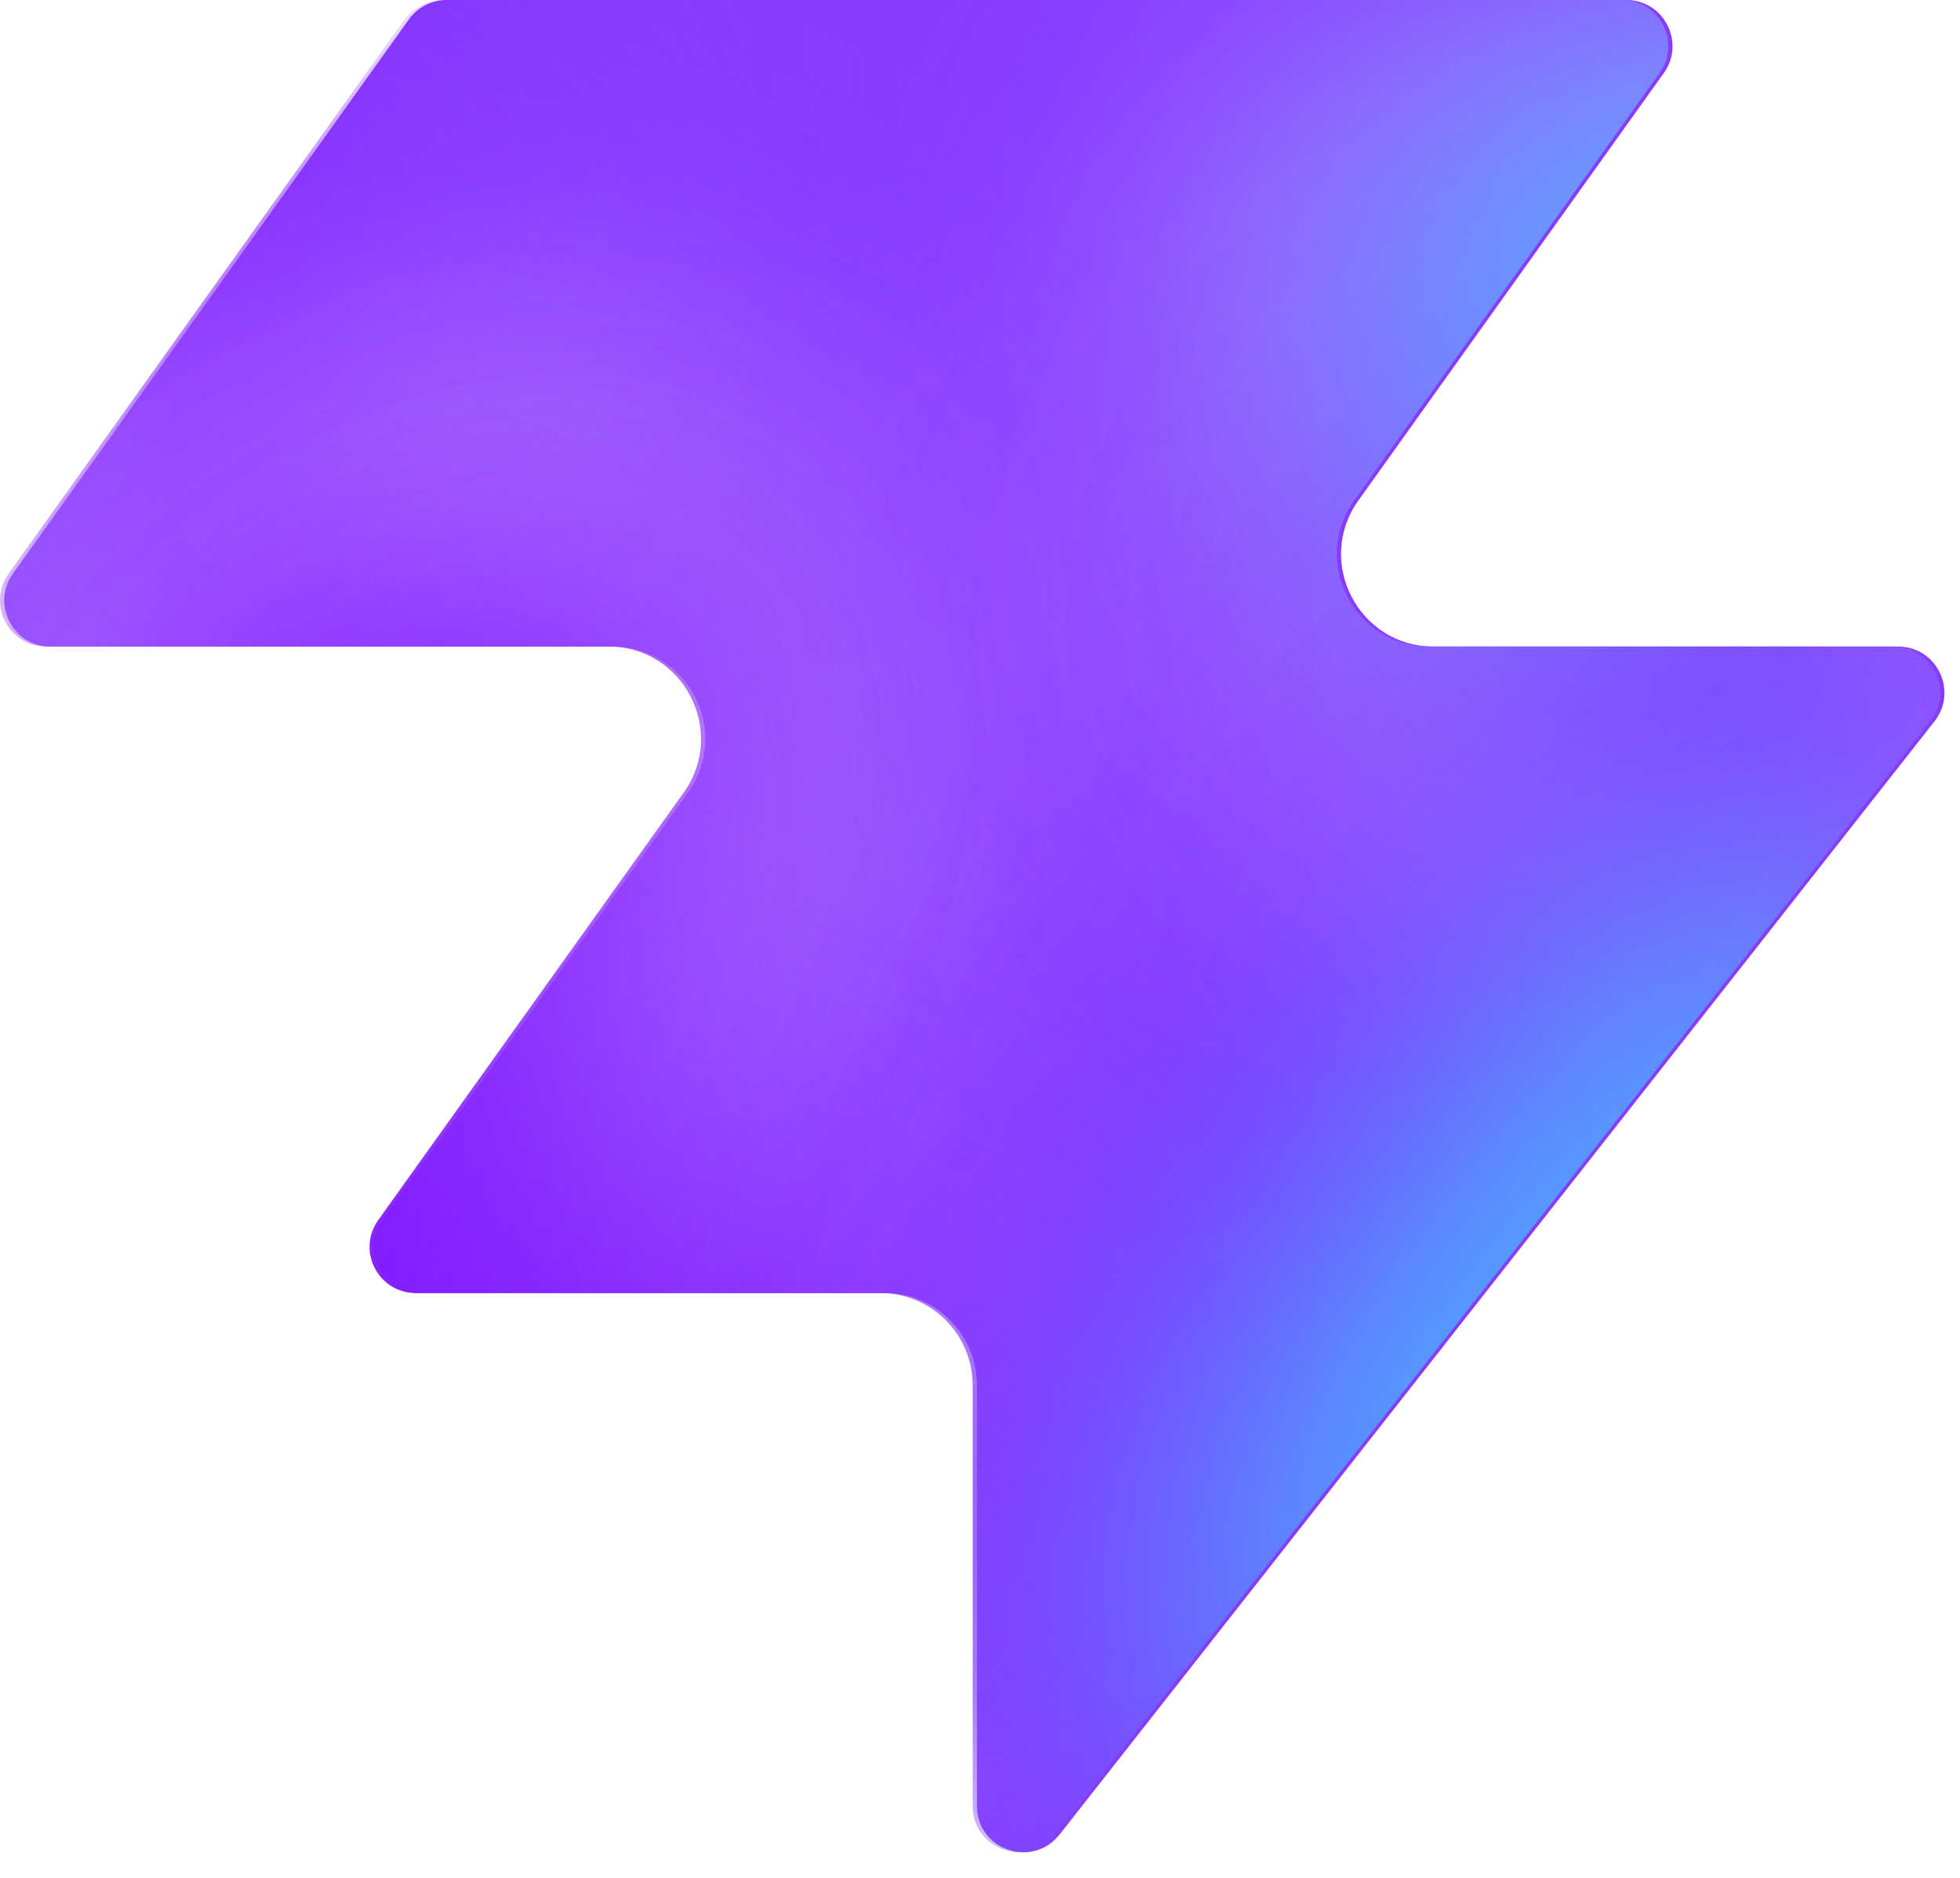
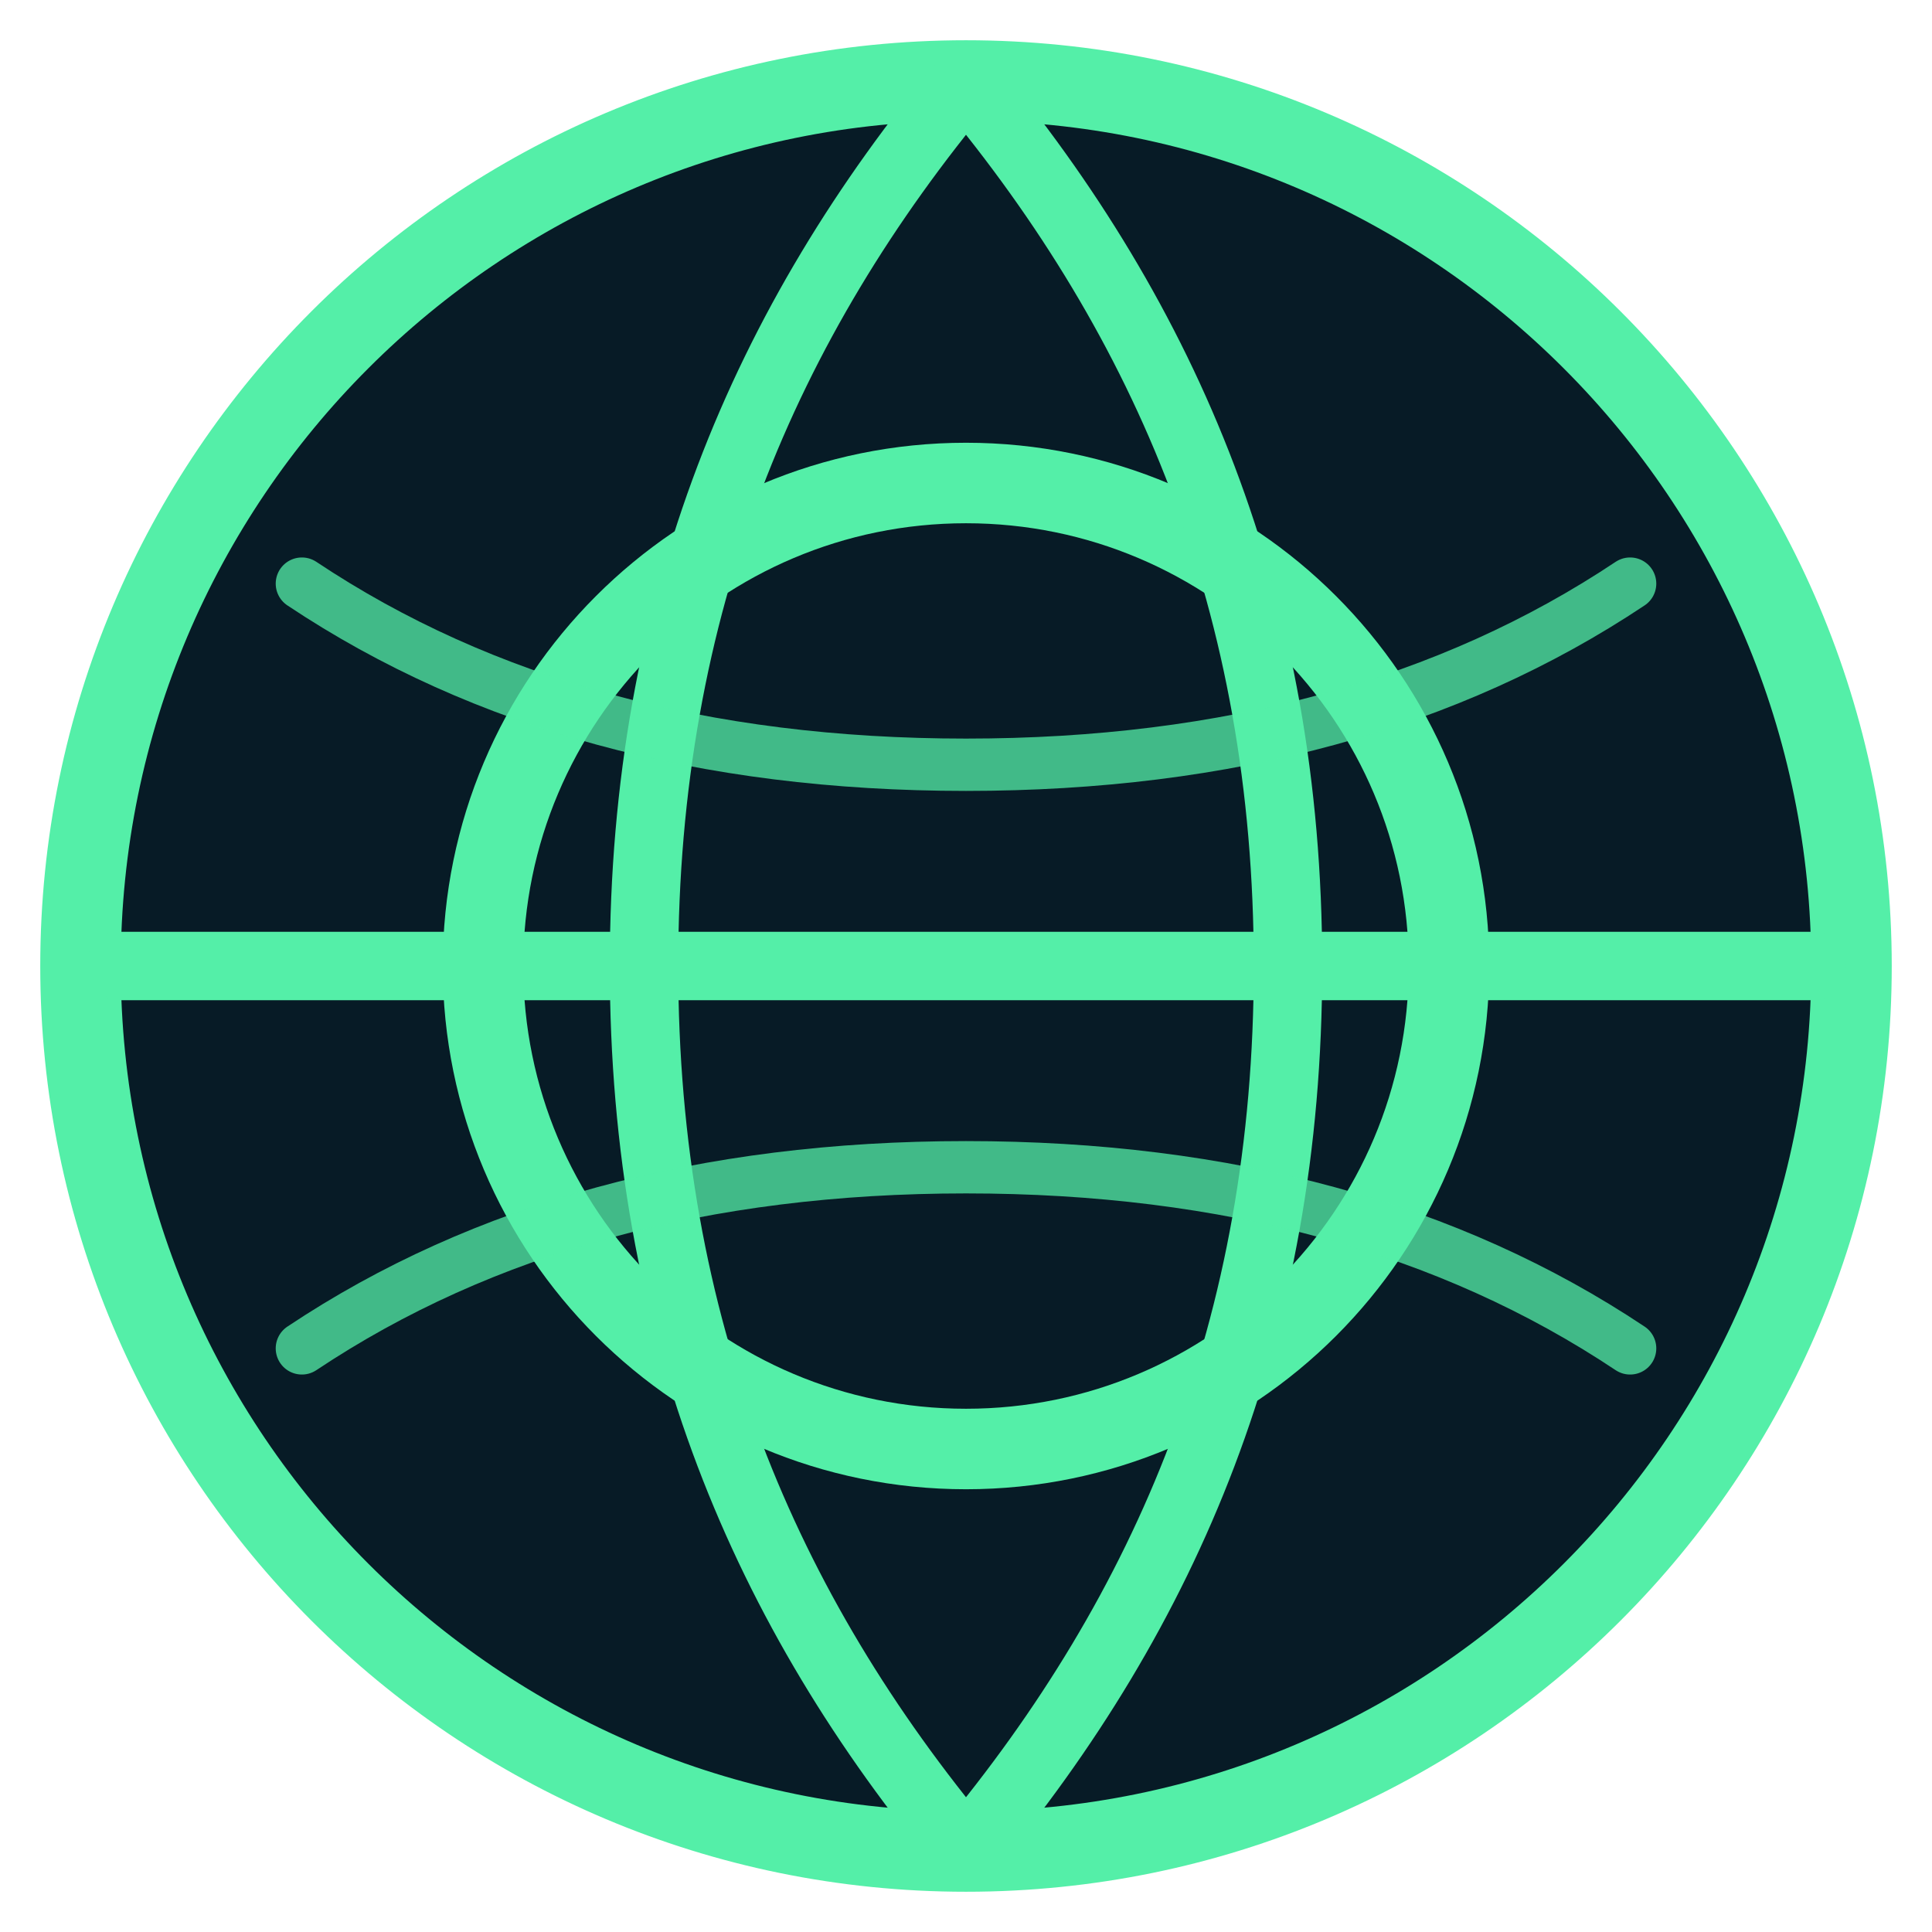
- <svg xmlns="http://www.w3.org/2000/svg" width="48" height="46" fill="none" viewBox="0 0 48 46">
-   <path fill="#863bff" d="M25.946 44.938c-.664.845-2.021.375-2.021-.698V33.937a2.26 2.26 0 0 0-2.262-2.262H10.287c-.92 0-1.456-1.04-.92-1.788l7.48-10.471c1.07-1.497 0-3.578-1.842-3.578H1.237c-.92 0-1.456-1.04-.92-1.788L10.013.474c.214-.297.556-.474.92-.474h28.894c.92 0 1.456 1.04.92 1.788l-7.48 10.471c-1.07 1.498 0 3.579 1.842 3.579h11.377c.943 0 1.473 1.088.89 1.83L25.947 44.94z" style="fill:#863bff;fill:color(display-p3 .525 .23 1);fill-opacity:1" />
-   <mask id="a" width="48" height="46" x="0" y="0" maskUnits="userSpaceOnUse" style="mask-type:alpha">
-     <path fill="#000" d="M25.842 44.938c-.664.844-2.021.375-2.021-.698V33.937a2.26 2.26 0 0 0-2.262-2.262H10.183c-.92 0-1.456-1.04-.92-1.788l7.48-10.471c1.07-1.498 0-3.579-1.842-3.579H1.133c-.92 0-1.456-1.04-.92-1.787L9.91.473c.214-.297.556-.474.92-.474h28.894c.92 0 1.456 1.04.92 1.788l-7.48 10.471c-1.07 1.498 0 3.578 1.842 3.578h11.377c.943 0 1.473 1.088.89 1.832L25.843 44.94z" style="fill:#000;fill-opacity:1" />
-   </mask>
-   <g mask="url(#a)">
-     <g filter="url(#b)">
-       <ellipse cx="5.508" cy="14.704" fill="#ede6ff" rx="5.508" ry="14.704" style="fill:#ede6ff;fill:color(display-p3 .927 .903 1);fill-opacity:1" transform="matrix(.00324 1 1 -.00324 -4.47 31.516)" />
-     </g>
-     <g filter="url(#c)">
-       <ellipse cx="10.399" cy="29.851" fill="#ede6ff" rx="10.399" ry="29.851" style="fill:#ede6ff;fill:color(display-p3 .927 .903 1);fill-opacity:1" transform="matrix(.00324 1 1 -.00324 -39.328 7.883)" />
-     </g>
-     <g filter="url(#d)">
-       <ellipse cx="5.508" cy="30.487" fill="#7e14ff" rx="5.508" ry="30.487" style="fill:#7e14ff;fill:color(display-p3 .492 .077 1);fill-opacity:1" transform="rotate(89.814 -25.913 -14.639)scale(1 -1)" />
-     </g>
-     <g filter="url(#e)">
-       <ellipse cx="5.508" cy="30.599" fill="#7e14ff" rx="5.508" ry="30.599" style="fill:#7e14ff;fill:color(display-p3 .492 .077 1);fill-opacity:1" transform="rotate(89.814 -32.644 -3.334)scale(1 -1)" />
-     </g>
-     <g filter="url(#f)">
-       <ellipse cx="5.508" cy="30.599" fill="#7e14ff" rx="5.508" ry="30.599" style="fill:#7e14ff;fill:color(display-p3 .492 .077 1);fill-opacity:1" transform="matrix(.00324 1 1 -.00324 -34.34 30.47)" />
-     </g>
-     <g filter="url(#g)">
-       <ellipse cx="14.072" cy="22.078" fill="#ede6ff" rx="14.072" ry="22.078" style="fill:#ede6ff;fill:color(display-p3 .927 .903 1);fill-opacity:1" transform="rotate(93.35 24.506 48.493)scale(-1 1)" />
-     </g>
-     <g filter="url(#h)">
-       <ellipse cx="3.47" cy="21.501" fill="#7e14ff" rx="3.47" ry="21.501" style="fill:#7e14ff;fill:color(display-p3 .492 .077 1);fill-opacity:1" transform="rotate(89.009 28.708 47.59)scale(-1 1)" />
-     </g>
-     <g filter="url(#i)">
-       <ellipse cx="3.47" cy="21.501" fill="#7e14ff" rx="3.47" ry="21.501" style="fill:#7e14ff;fill:color(display-p3 .492 .077 1);fill-opacity:1" transform="rotate(89.009 28.708 47.59)scale(-1 1)" />
-     </g>
-     <g filter="url(#j)">
-       <ellipse cx=".387" cy="8.972" fill="#7e14ff" rx="4.407" ry="29.108" style="fill:#7e14ff;fill:color(display-p3 .492 .077 1);fill-opacity:1" transform="rotate(39.51 .387 8.972)" />
-     </g>
-     <g filter="url(#k)">
-       <ellipse cx="47.523" cy="-6.092" fill="#7e14ff" rx="4.407" ry="29.108" style="fill:#7e14ff;fill:color(display-p3 .492 .077 1);fill-opacity:1" transform="rotate(37.892 47.523 -6.092)" />
-     </g>
-     <g filter="url(#l)">
-       <ellipse cx="41.412" cy="6.333" fill="#47bfff" rx="5.971" ry="9.665" style="fill:#47bfff;fill:color(display-p3 .28 .748 1);fill-opacity:1" transform="rotate(37.892 41.412 6.333)" />
-     </g>
-     <g filter="url(#m)">
-       <ellipse cx="-1.879" cy="38.332" fill="#7e14ff" rx="4.407" ry="29.108" style="fill:#7e14ff;fill:color(display-p3 .492 .077 1);fill-opacity:1" transform="rotate(37.892 -1.88 38.332)" />
-     </g>
-     <g filter="url(#n)">
-       <ellipse cx="-1.879" cy="38.332" fill="#7e14ff" rx="4.407" ry="29.108" style="fill:#7e14ff;fill:color(display-p3 .492 .077 1);fill-opacity:1" transform="rotate(37.892 -1.88 38.332)" />
-     </g>
-     <g filter="url(#o)">
-       <ellipse cx="35.651" cy="29.907" fill="#7e14ff" rx="4.407" ry="29.108" style="fill:#7e14ff;fill:color(display-p3 .492 .077 1);fill-opacity:1" transform="rotate(37.892 35.651 29.907)" />
-     </g>
-     <g filter="url(#p)">
-       <ellipse cx="38.418" cy="32.4" fill="#47bfff" rx="5.971" ry="15.297" style="fill:#47bfff;fill:color(display-p3 .28 .748 1);fill-opacity:1" transform="rotate(37.892 38.418 32.4)" />
-     </g>
-   </g>
-   <defs>
-     <filter id="b" width="60.045" height="41.654" x="-19.77" y="16.149" color-interpolation-filters="sRGB" filterUnits="userSpaceOnUse">
-       <feFlood flood-opacity="0" result="BackgroundImageFix" />
-       <feBlend in="SourceGraphic" in2="BackgroundImageFix" result="shape" />
-       <feGaussianBlur result="effect1_foregroundBlur_2002_17158" stdDeviation="7.659" />
-     </filter>
-     <filter id="c" width="90.34" height="51.437" x="-54.613" y="-7.533" color-interpolation-filters="sRGB" filterUnits="userSpaceOnUse">
-       <feFlood flood-opacity="0" result="BackgroundImageFix" />
-       <feBlend in="SourceGraphic" in2="BackgroundImageFix" result="shape" />
-       <feGaussianBlur result="effect1_foregroundBlur_2002_17158" stdDeviation="7.659" />
-     </filter>
-     <filter id="d" width="79.355" height="29.4" x="-49.64" y="2.03" color-interpolation-filters="sRGB" filterUnits="userSpaceOnUse">
-       <feFlood flood-opacity="0" result="BackgroundImageFix" />
-       <feBlend in="SourceGraphic" in2="BackgroundImageFix" result="shape" />
-       <feGaussianBlur result="effect1_foregroundBlur_2002_17158" stdDeviation="4.596" />
-     </filter>
-     <filter id="e" width="79.579" height="29.4" x="-45.045" y="20.029" color-interpolation-filters="sRGB" filterUnits="userSpaceOnUse">
-       <feFlood flood-opacity="0" result="BackgroundImageFix" />
-       <feBlend in="SourceGraphic" in2="BackgroundImageFix" result="shape" />
-       <feGaussianBlur result="effect1_foregroundBlur_2002_17158" stdDeviation="4.596" />
-     </filter>
-     <filter id="f" width="79.579" height="29.4" x="-43.513" y="21.178" color-interpolation-filters="sRGB" filterUnits="userSpaceOnUse">
-       <feFlood flood-opacity="0" result="BackgroundImageFix" />
-       <feBlend in="SourceGraphic" in2="BackgroundImageFix" result="shape" />
-       <feGaussianBlur result="effect1_foregroundBlur_2002_17158" stdDeviation="4.596" />
-     </filter>
-     <filter id="g" width="74.749" height="58.852" x="15.756" y="-17.901" color-interpolation-filters="sRGB" filterUnits="userSpaceOnUse">
-       <feFlood flood-opacity="0" result="BackgroundImageFix" />
-       <feBlend in="SourceGraphic" in2="BackgroundImageFix" result="shape" />
-       <feGaussianBlur result="effect1_foregroundBlur_2002_17158" stdDeviation="7.659" />
-     </filter>
-     <filter id="h" width="61.377" height="25.362" x="23.548" y="2.284" color-interpolation-filters="sRGB" filterUnits="userSpaceOnUse">
-       <feFlood flood-opacity="0" result="BackgroundImageFix" />
-       <feBlend in="SourceGraphic" in2="BackgroundImageFix" result="shape" />
-       <feGaussianBlur result="effect1_foregroundBlur_2002_17158" stdDeviation="4.596" />
-     </filter>
-     <filter id="i" width="61.377" height="25.362" x="23.548" y="2.284" color-interpolation-filters="sRGB" filterUnits="userSpaceOnUse">
-       <feFlood flood-opacity="0" result="BackgroundImageFix" />
-       <feBlend in="SourceGraphic" in2="BackgroundImageFix" result="shape" />
-       <feGaussianBlur result="effect1_foregroundBlur_2002_17158" stdDeviation="4.596" />
-     </filter>
-     <filter id="j" width="56.045" height="63.649" x="-27.636" y="-22.853" color-interpolation-filters="sRGB" filterUnits="userSpaceOnUse">
-       <feFlood flood-opacity="0" result="BackgroundImageFix" />
-       <feBlend in="SourceGraphic" in2="BackgroundImageFix" result="shape" />
-       <feGaussianBlur result="effect1_foregroundBlur_2002_17158" stdDeviation="4.596" />
-     </filter>
-     <filter id="k" width="54.814" height="64.646" x="20.116" y="-38.415" color-interpolation-filters="sRGB" filterUnits="userSpaceOnUse">
-       <feFlood flood-opacity="0" result="BackgroundImageFix" />
-       <feBlend in="SourceGraphic" in2="BackgroundImageFix" result="shape" />
-       <feGaussianBlur result="effect1_foregroundBlur_2002_17158" stdDeviation="4.596" />
-     </filter>
-     <filter id="l" width="33.541" height="35.313" x="24.641" y="-11.323" color-interpolation-filters="sRGB" filterUnits="userSpaceOnUse">
-       <feFlood flood-opacity="0" result="BackgroundImageFix" />
-       <feBlend in="SourceGraphic" in2="BackgroundImageFix" result="shape" />
-       <feGaussianBlur result="effect1_foregroundBlur_2002_17158" stdDeviation="4.596" />
-     </filter>
-     <filter id="m" width="54.814" height="64.646" x="-29.286" y="6.009" color-interpolation-filters="sRGB" filterUnits="userSpaceOnUse">
-       <feFlood flood-opacity="0" result="BackgroundImageFix" />
-       <feBlend in="SourceGraphic" in2="BackgroundImageFix" result="shape" />
-       <feGaussianBlur result="effect1_foregroundBlur_2002_17158" stdDeviation="4.596" />
-     </filter>
-     <filter id="n" width="54.814" height="64.646" x="-29.286" y="6.009" color-interpolation-filters="sRGB" filterUnits="userSpaceOnUse">
-       <feFlood flood-opacity="0" result="BackgroundImageFix" />
-       <feBlend in="SourceGraphic" in2="BackgroundImageFix" result="shape" />
-       <feGaussianBlur result="effect1_foregroundBlur_2002_17158" stdDeviation="4.596" />
-     </filter>
-     <filter id="o" width="54.814" height="64.646" x="8.244" y="-2.416" color-interpolation-filters="sRGB" filterUnits="userSpaceOnUse">
-       <feFlood flood-opacity="0" result="BackgroundImageFix" />
-       <feBlend in="SourceGraphic" in2="BackgroundImageFix" result="shape" />
-       <feGaussianBlur result="effect1_foregroundBlur_2002_17158" stdDeviation="4.596" />
-     </filter>
-     <filter id="p" width="39.409" height="43.623" x="18.713" y="10.588" color-interpolation-filters="sRGB" filterUnits="userSpaceOnUse">
-       <feFlood flood-opacity="0" result="BackgroundImageFix" />
-       <feBlend in="SourceGraphic" in2="BackgroundImageFix" result="shape" />
-       <feGaussianBlur result="effect1_foregroundBlur_2002_17158" stdDeviation="4.596" />
-     </filter>
-   </defs>
+ <svg xmlns="http://www.w3.org/2000/svg" viewBox="0 0 48 48" fill="none">
+   <circle cx="24" cy="24" r="22" fill="#071b26" stroke="#54efa8" stroke-width="2" />
+   <circle cx="24" cy="24" r="12" stroke="#54efa8" stroke-width="2" />
+   <path d="M3 24h42M24 2c5 6 8 13 8 22s-3 16-8 22M24 2c-5 6-8 13-8 22s3 16 8 22" stroke="#54efa8" stroke-linecap="round" stroke-width="1.7" />
+   <path d="M7.5 14.5c4.5 3 10 4.5 16.5 4.5s12-1.5 16.5-4.5M7.5 33.5c4.5-3 10-4.5 16.5-4.5s12 1.5 16.5 4.5" stroke="#54efa8" stroke-linecap="round" stroke-width="1.3" opacity=".75" />
</svg>
